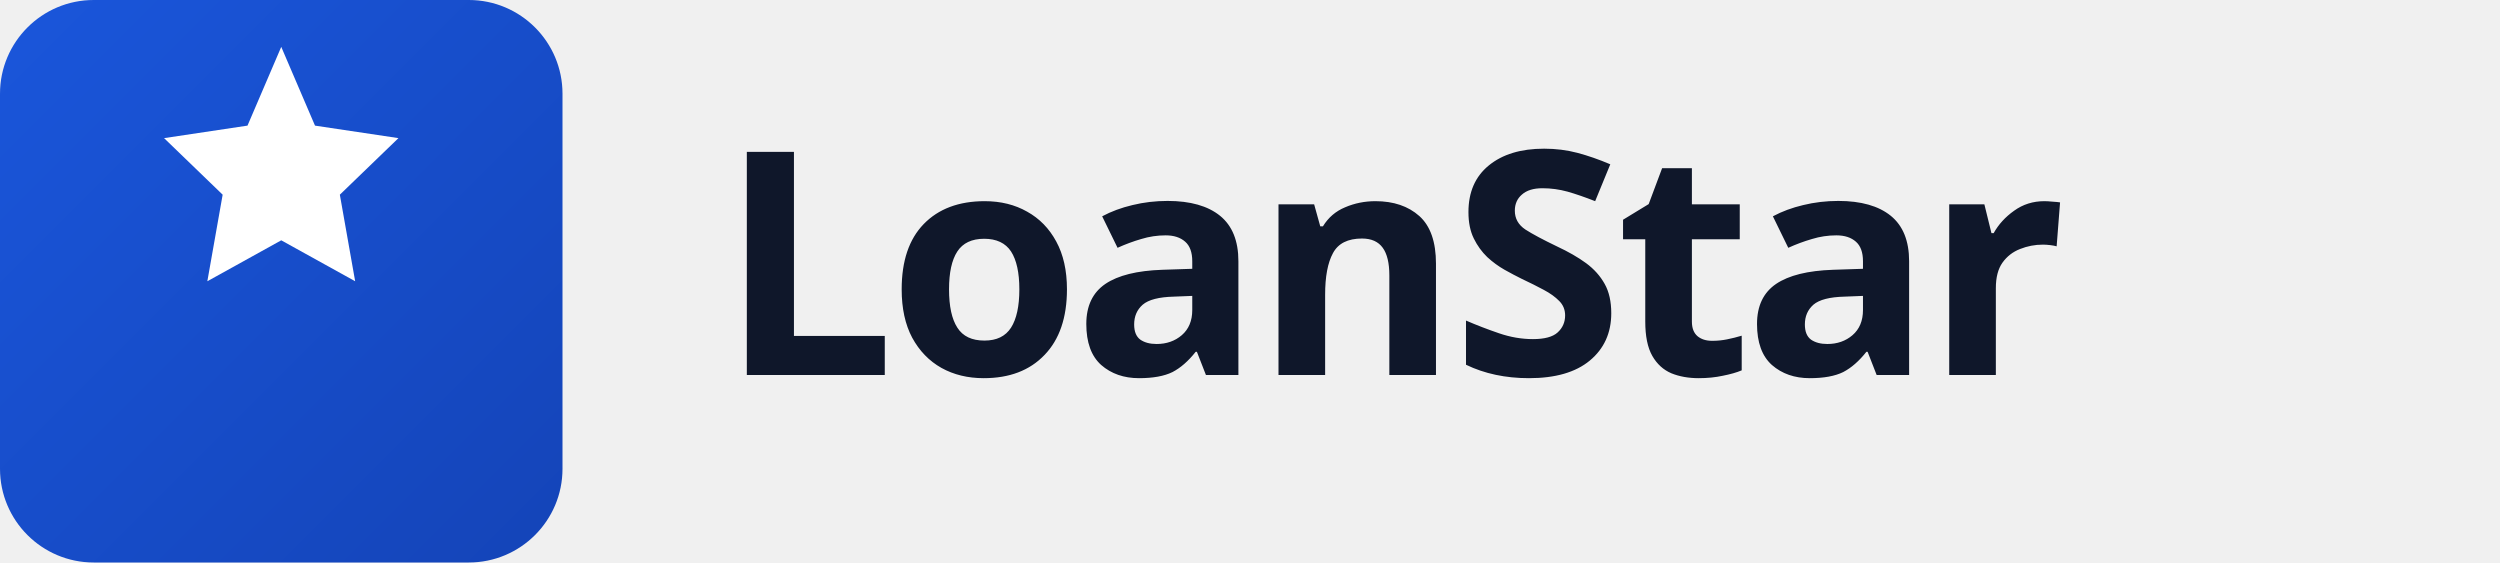
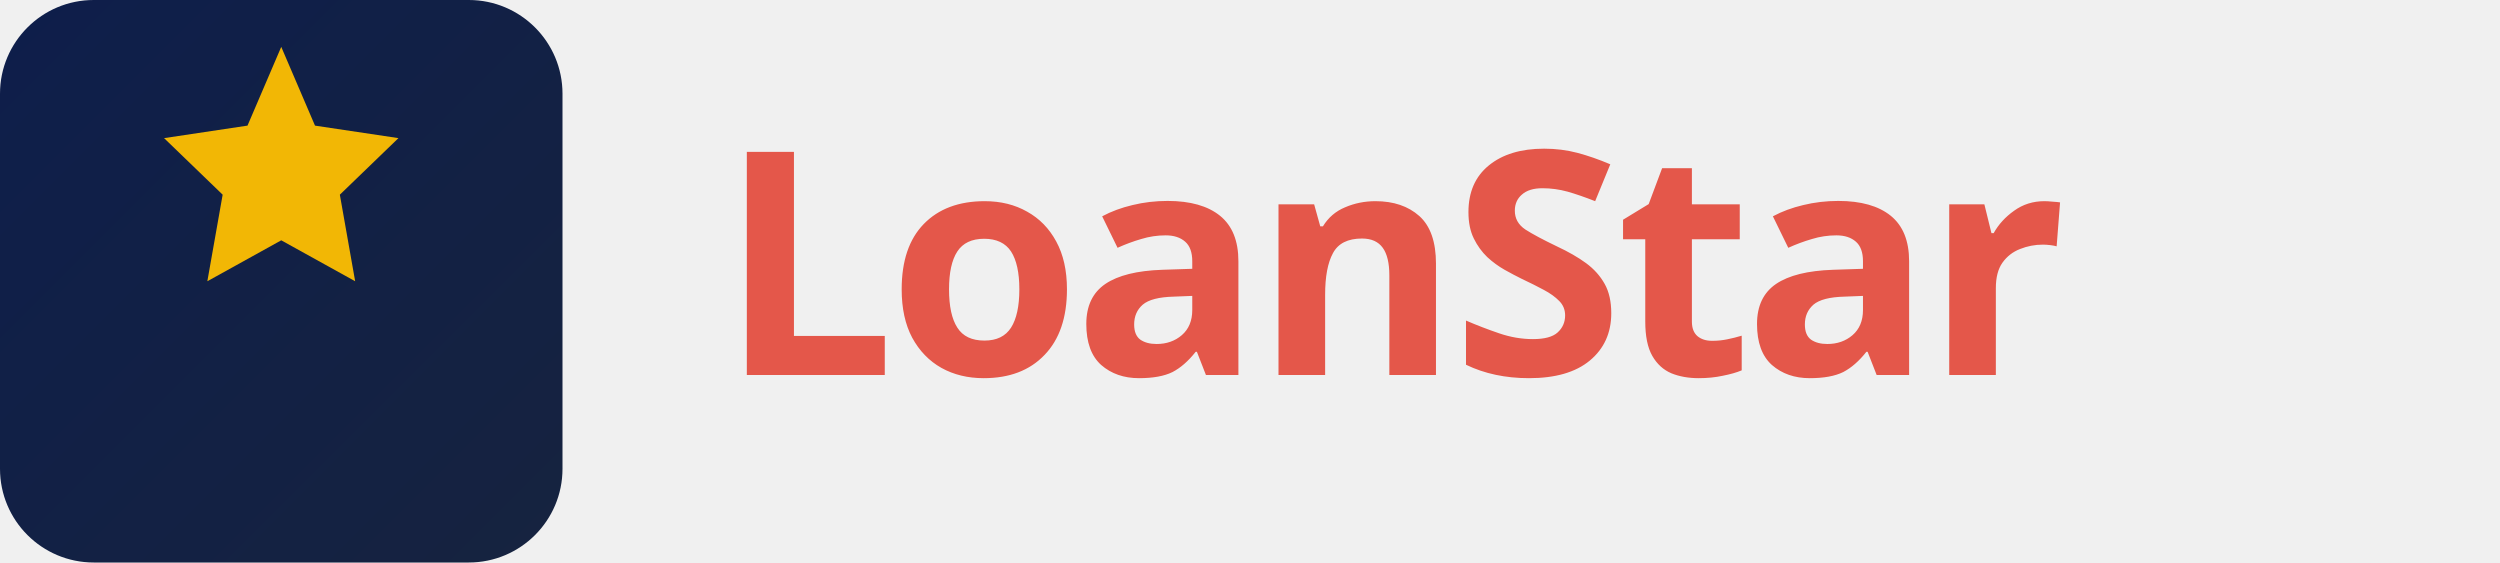
<svg xmlns="http://www.w3.org/2000/svg" viewBox="0 0 160 36" width="160" height="36">
  <defs>
    <linearGradient id="loanstarGrad2" x1="0" y1="0" x2="1" y2="1">
-       <stop offset="0%" stop-color="#1A56DB" />
-       <stop offset="100%" stop-color="#1444B8" />
+       <stop offset="0%" stop-color="#0E1E4B" />
+       <stop offset="100%" stop-color="#16233F" />
    </linearGradient>
  </defs>
  <rect width="36" height="36" rx="6" fill="url(#loanstarGrad2)" />
-   <path d="M18 3L20.16 8.04L25.5 8.84L21.75 12.46L22.73 18L18 15.38L13.27 18L14.25 12.46L10.5 8.84L15.84 8.04L18 3Z" fill="white" />
-   <text x="46" y="24" font-family="Plus Jakarta Sans, system-ui, sans-serif" font-size="20" font-weight="800" letter-spacing="-0.5" fill="#0F172A">LoanStar</text>
+   <path d="M18 3L20.16 8.04L25.5 8.84L21.75 12.46L22.73 18L18 15.38L13.27 18L14.25 12.46L10.5 8.84L15.84 8.04L18 3Z" fill="#F2B705" />
+   <text x="46" y="24" font-family="Albert Sans, system-ui, sans-serif" font-size="20" font-weight="800" letter-spacing="-0.5" fill="#E4574A">LoanStar</text>
</svg>
